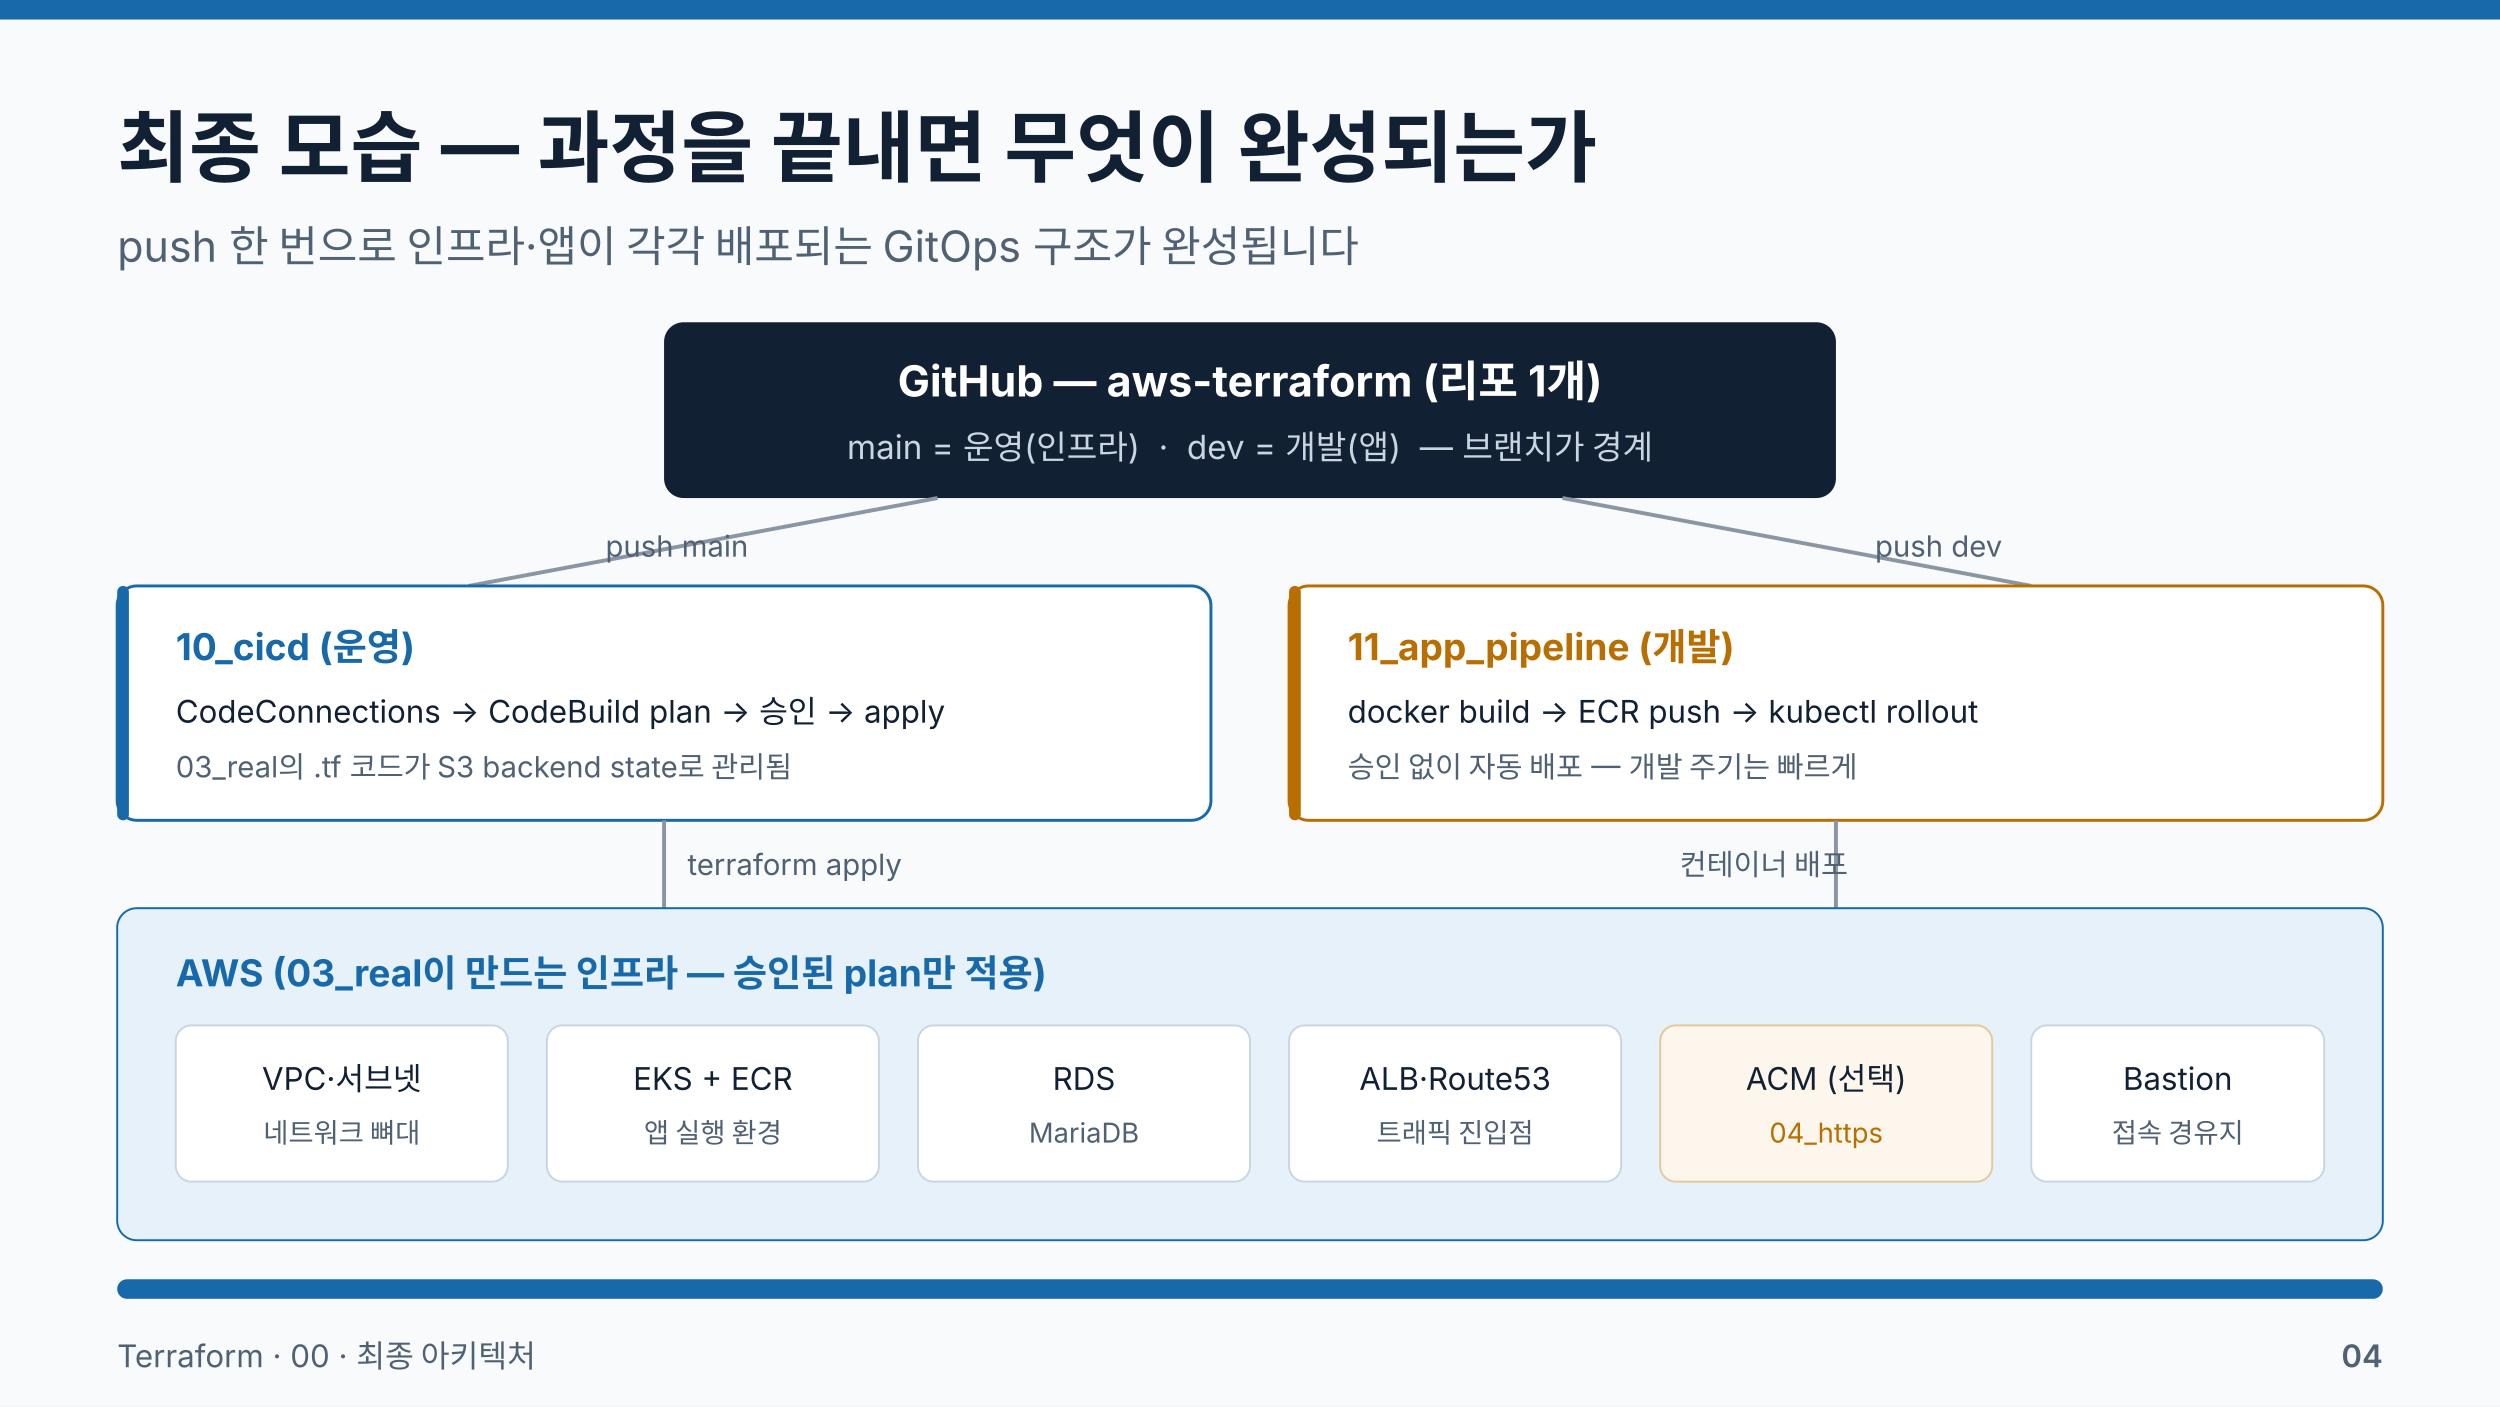
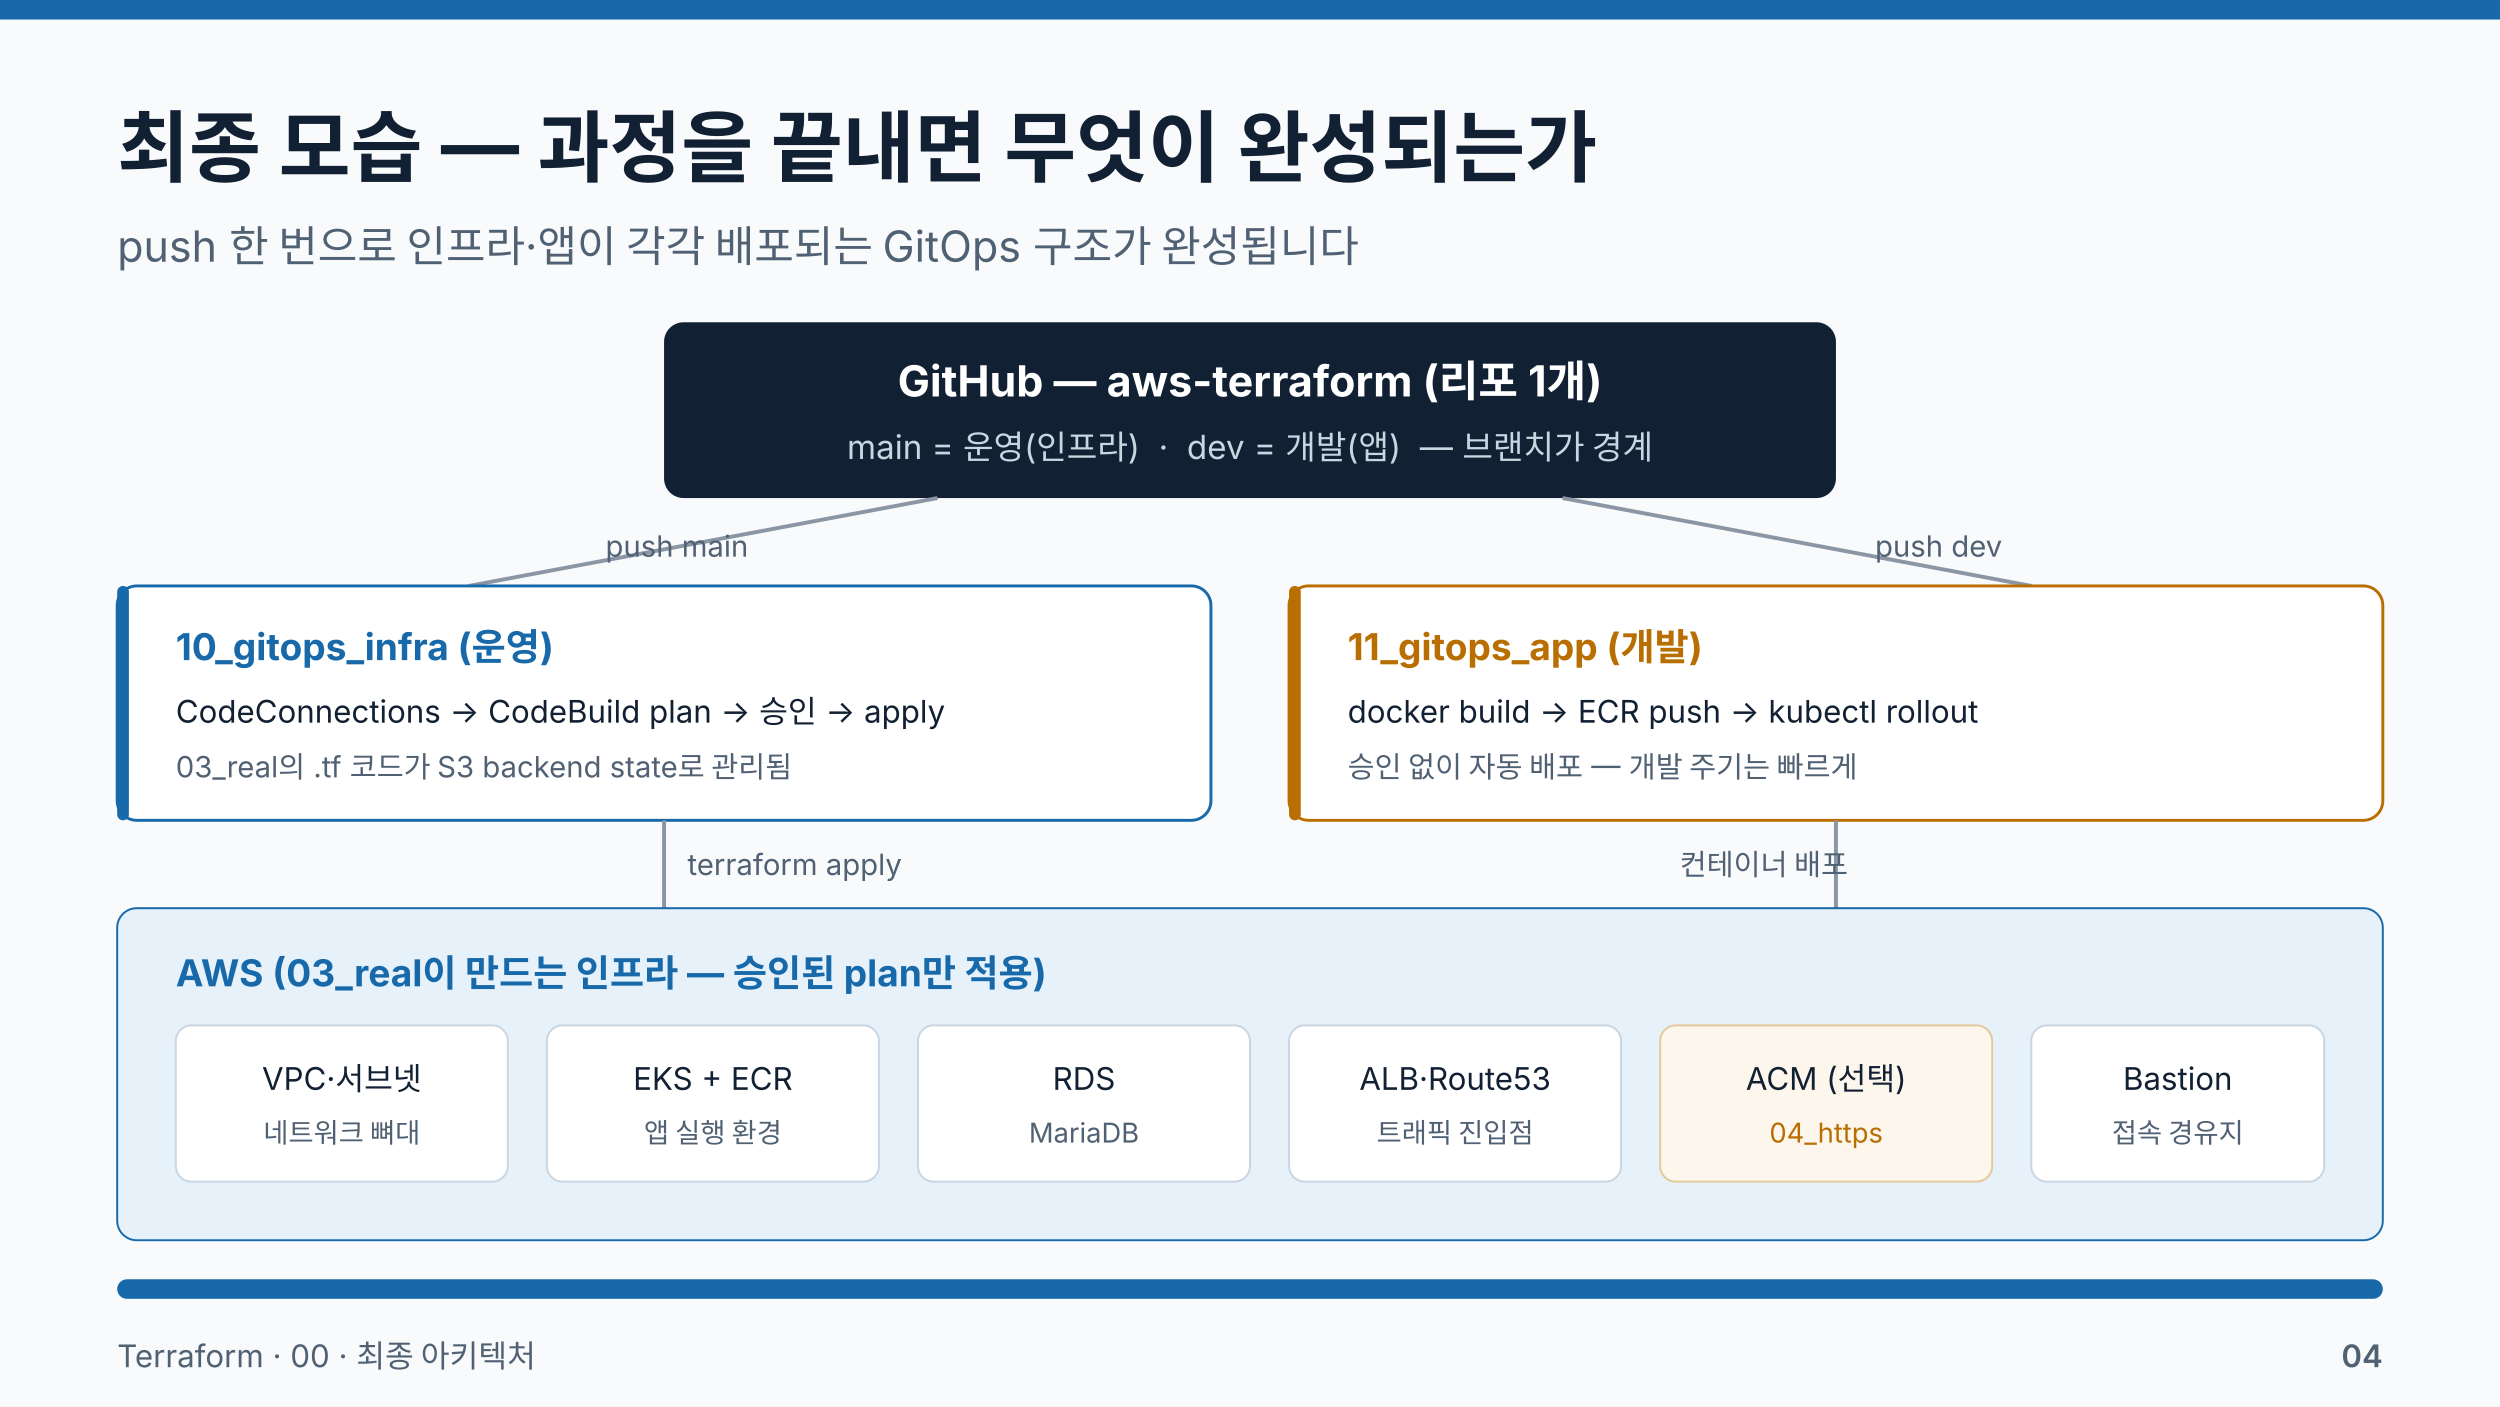
<svg xmlns="http://www.w3.org/2000/svg" viewBox="0 0 1280 720" width="1280" height="720" role="img" aria-label="과정 완료 시 최종 아키텍처 — GitHub 브랜치가 두 파이프라인을 트리거하고 AWS 인프라까지 배포">
  <rect width="1280" height="720" fill="#f8fafc" />
  <rect width="1280" height="10" fill="#1769aa" />
  <text x="60" y="90" font-family="-apple-system, 'Apple SD Gothic Neo', 'Noto Sans KR', sans-serif" font-size="40" font-weight="700" fill="#122033" xml:space="preserve" style="white-space:pre">최종 모습 — 과정을 끝내면 무엇이 완성되는가</text>
  <text x="60" y="134" font-family="-apple-system, 'Apple SD Gothic Neo', 'Noto Sans KR', sans-serif" font-size="22" fill="#516174" xml:space="preserve" style="white-space:pre">push 한 번으로 인프라·앱이 각각 배포되는 GitOps 구조가 완성됩니다</text>
  <rect x="340" y="165" width="600" height="90" rx="10" fill="#122033" />
  <text x="640" y="203" text-anchor="middle" font-family="-apple-system, 'Apple SD Gothic Neo', 'Noto Sans KR', sans-serif" font-size="22" font-weight="700" fill="#ffffff" xml:space="preserve" style="white-space:pre">GitHub — aws-terraform (리포 1개)</text>
  <text x="640" y="235" text-anchor="middle" font-family="-apple-system, 'Apple SD Gothic Neo', 'Noto Sans KR', sans-serif" font-size="17" fill="#c9d5e1" xml:space="preserve" style="white-space:pre">main = 운영(인프라)  ·  dev = 개발(앱)  — 브랜치가 경계</text>
  <line x1="480" y1="255" x2="240" y2="300" stroke="#8a96a3" stroke-width="2" />
  <line x1="800" y1="255" x2="1040" y2="300" stroke="#8a96a3" stroke-width="2" />
  <text x="310" y="285" font-family="-apple-system, 'Apple SD Gothic Neo', 'Noto Sans KR', sans-serif" font-size="15" fill="#516174" xml:space="preserve" style="white-space:pre">push main</text>
  <text x="960" y="285" font-family="-apple-system, 'Apple SD Gothic Neo', 'Noto Sans KR', sans-serif" font-size="15" fill="#516174" xml:space="preserve" style="white-space:pre">push dev</text>
  <g>
    <rect x="60" y="300" width="560" height="120" rx="10" fill="#ffffff" stroke="#1769aa" stroke-width="1.5" />
    <rect x="60" y="300" width="6" height="120" rx="3" fill="#1769aa" />
-     <text x="90" y="338" font-family="-apple-system, 'Apple SD Gothic Neo', 'Noto Sans KR', sans-serif" font-size="19" font-weight="700" fill="#1769aa" xml:space="preserve" style="white-space:pre">10_cicd (운영)</text>
+     <text x="90" y="338" font-family="-apple-system, 'Apple SD Gothic Neo', 'Noto Sans KR', sans-serif" font-size="19" font-weight="700" fill="#1769aa" xml:space="preserve" style="white-space:pre">10_gitops_infra (운영)</text>
    <text x="90" y="370" font-family="-apple-system, 'Apple SD Gothic Neo', 'Noto Sans KR', sans-serif" font-size="16" fill="#122033" xml:space="preserve" style="white-space:pre">CodeConnections → CodeBuild plan → 승인 → apply</text>
    <text x="90" y="398" font-family="-apple-system, 'Apple SD Gothic Neo', 'Noto Sans KR', sans-serif" font-size="15" fill="#516174" xml:space="preserve" style="white-space:pre">03_real의 .tf 코드가 S3 backend state로 관리됨</text>
  </g>
  <g>
    <rect x="660" y="300" width="560" height="120" rx="10" fill="#ffffff" stroke="#b86e00" stroke-width="1.5" />
    <rect x="660" y="300" width="6" height="120" rx="3" fill="#b86e00" />
-     <text x="690" y="338" font-family="-apple-system, 'Apple SD Gothic Neo', 'Noto Sans KR', sans-serif" font-size="19" font-weight="700" fill="#b86e00" xml:space="preserve" style="white-space:pre">11_app_pipeline (개발)</text>
+     <text x="690" y="338" font-family="-apple-system, 'Apple SD Gothic Neo', 'Noto Sans KR', sans-serif" font-size="19" font-weight="700" fill="#b86e00" xml:space="preserve" style="white-space:pre">11_gitops_app (개발)</text>
    <text x="690" y="370" font-family="-apple-system, 'Apple SD Gothic Neo', 'Noto Sans KR', sans-serif" font-size="16" fill="#122033" xml:space="preserve" style="white-space:pre">docker build → ECR push → kubectl rollout</text>
    <text x="690" y="398" font-family="-apple-system, 'Apple SD Gothic Neo', 'Noto Sans KR', sans-serif" font-size="15" fill="#516174" xml:space="preserve" style="white-space:pre">승인 없이 자동 배포 — 개발 주기는 빠르게</text>
  </g>
  <line x1="340" y1="420" x2="340" y2="465" stroke="#8a96a3" stroke-width="2" />
  <line x1="940" y1="420" x2="940" y2="465" stroke="#8a96a3" stroke-width="2" />
  <text x="352" y="448" font-family="-apple-system, 'Apple SD Gothic Neo', 'Noto Sans KR', sans-serif" font-size="15" fill="#516174" xml:space="preserve" style="white-space:pre">terraform apply</text>
  <text x="860" y="448" font-family="-apple-system, 'Apple SD Gothic Neo', 'Noto Sans KR', sans-serif" font-size="15" fill="#516174" xml:space="preserve" style="white-space:pre">컨테이너 배포</text>
  <rect x="60" y="465" width="1160" height="170" rx="10" fill="#e6f1fa" stroke="#1769aa" />
  <text x="90" y="505" font-family="-apple-system, 'Apple SD Gothic Neo', 'Noto Sans KR', sans-serif" font-size="19" font-weight="700" fill="#1769aa" xml:space="preserve" style="white-space:pre">AWS (03_real이 만드는 인프라 — 승인된 plan만 적용)</text>
  <g font-family="-apple-system, 'Apple SD Gothic Neo', 'Noto Sans KR', sans-serif" font-size="16" fill="#122033">
    <rect x="90" y="525" width="170" height="80" rx="8" fill="#ffffff" stroke="#c9d5e1" />
    <text x="175" y="558" text-anchor="middle" xml:space="preserve" style="white-space:pre">VPC·서브넷</text>
    <text x="175" y="585" text-anchor="middle" font-size="14" fill="#516174" xml:space="preserve" style="white-space:pre">네트워크 뼈대</text>
    <rect x="280" y="525" width="170" height="80" rx="8" fill="#ffffff" stroke="#c9d5e1" />
    <text x="365" y="558" text-anchor="middle" xml:space="preserve" style="white-space:pre">EKS + ECR</text>
    <text x="365" y="585" text-anchor="middle" font-size="14" fill="#516174" xml:space="preserve" style="white-space:pre">앱 실행 환경</text>
    <rect x="470" y="525" width="170" height="80" rx="8" fill="#ffffff" stroke="#c9d5e1" />
    <text x="555" y="558" text-anchor="middle" xml:space="preserve" style="white-space:pre">RDS</text>
    <text x="555" y="585" text-anchor="middle" font-size="14" fill="#516174" xml:space="preserve" style="white-space:pre">MariaDB</text>
    <rect x="660" y="525" width="170" height="80" rx="8" fill="#ffffff" stroke="#c9d5e1" />
    <text x="745" y="558" text-anchor="middle" xml:space="preserve" style="white-space:pre">ALB·Route53</text>
    <text x="745" y="585" text-anchor="middle" font-size="14" fill="#516174" xml:space="preserve" style="white-space:pre">트래픽 진입점</text>
    <rect x="850" y="525" width="170" height="80" rx="8" fill="#fdf6ec" stroke="#e3c99a" />
    <text x="935" y="558" text-anchor="middle" xml:space="preserve" style="white-space:pre">ACM (선택)</text>
    <text x="935" y="585" text-anchor="middle" font-size="14" fill="#b86e00" xml:space="preserve" style="white-space:pre">04_https</text>
    <rect x="1040" y="525" width="150" height="80" rx="8" fill="#ffffff" stroke="#c9d5e1" />
    <text x="1115" y="558" text-anchor="middle" xml:space="preserve" style="white-space:pre">Bastion</text>
    <text x="1115" y="585" text-anchor="middle" font-size="14" fill="#516174" xml:space="preserve" style="white-space:pre">접속 경유지</text>
  </g>
  <rect x="60" y="655" width="1160" height="10" rx="5" fill="#1769aa" />
  <text x="60" y="700" font-family="-apple-system, 'Apple SD Gothic Neo', 'Noto Sans KR', sans-serif" font-size="16" fill="#516174" xml:space="preserve" style="white-space:pre">Terraform · 00 · 최종 아키텍처</text>
  <text x="1220" y="700" text-anchor="end" font-family="-apple-system, 'Apple SD Gothic Neo', 'Noto Sans KR', sans-serif" font-size="16" font-weight="600" fill="#516174" xml:space="preserve" style="white-space:pre">04</text>
</svg>
